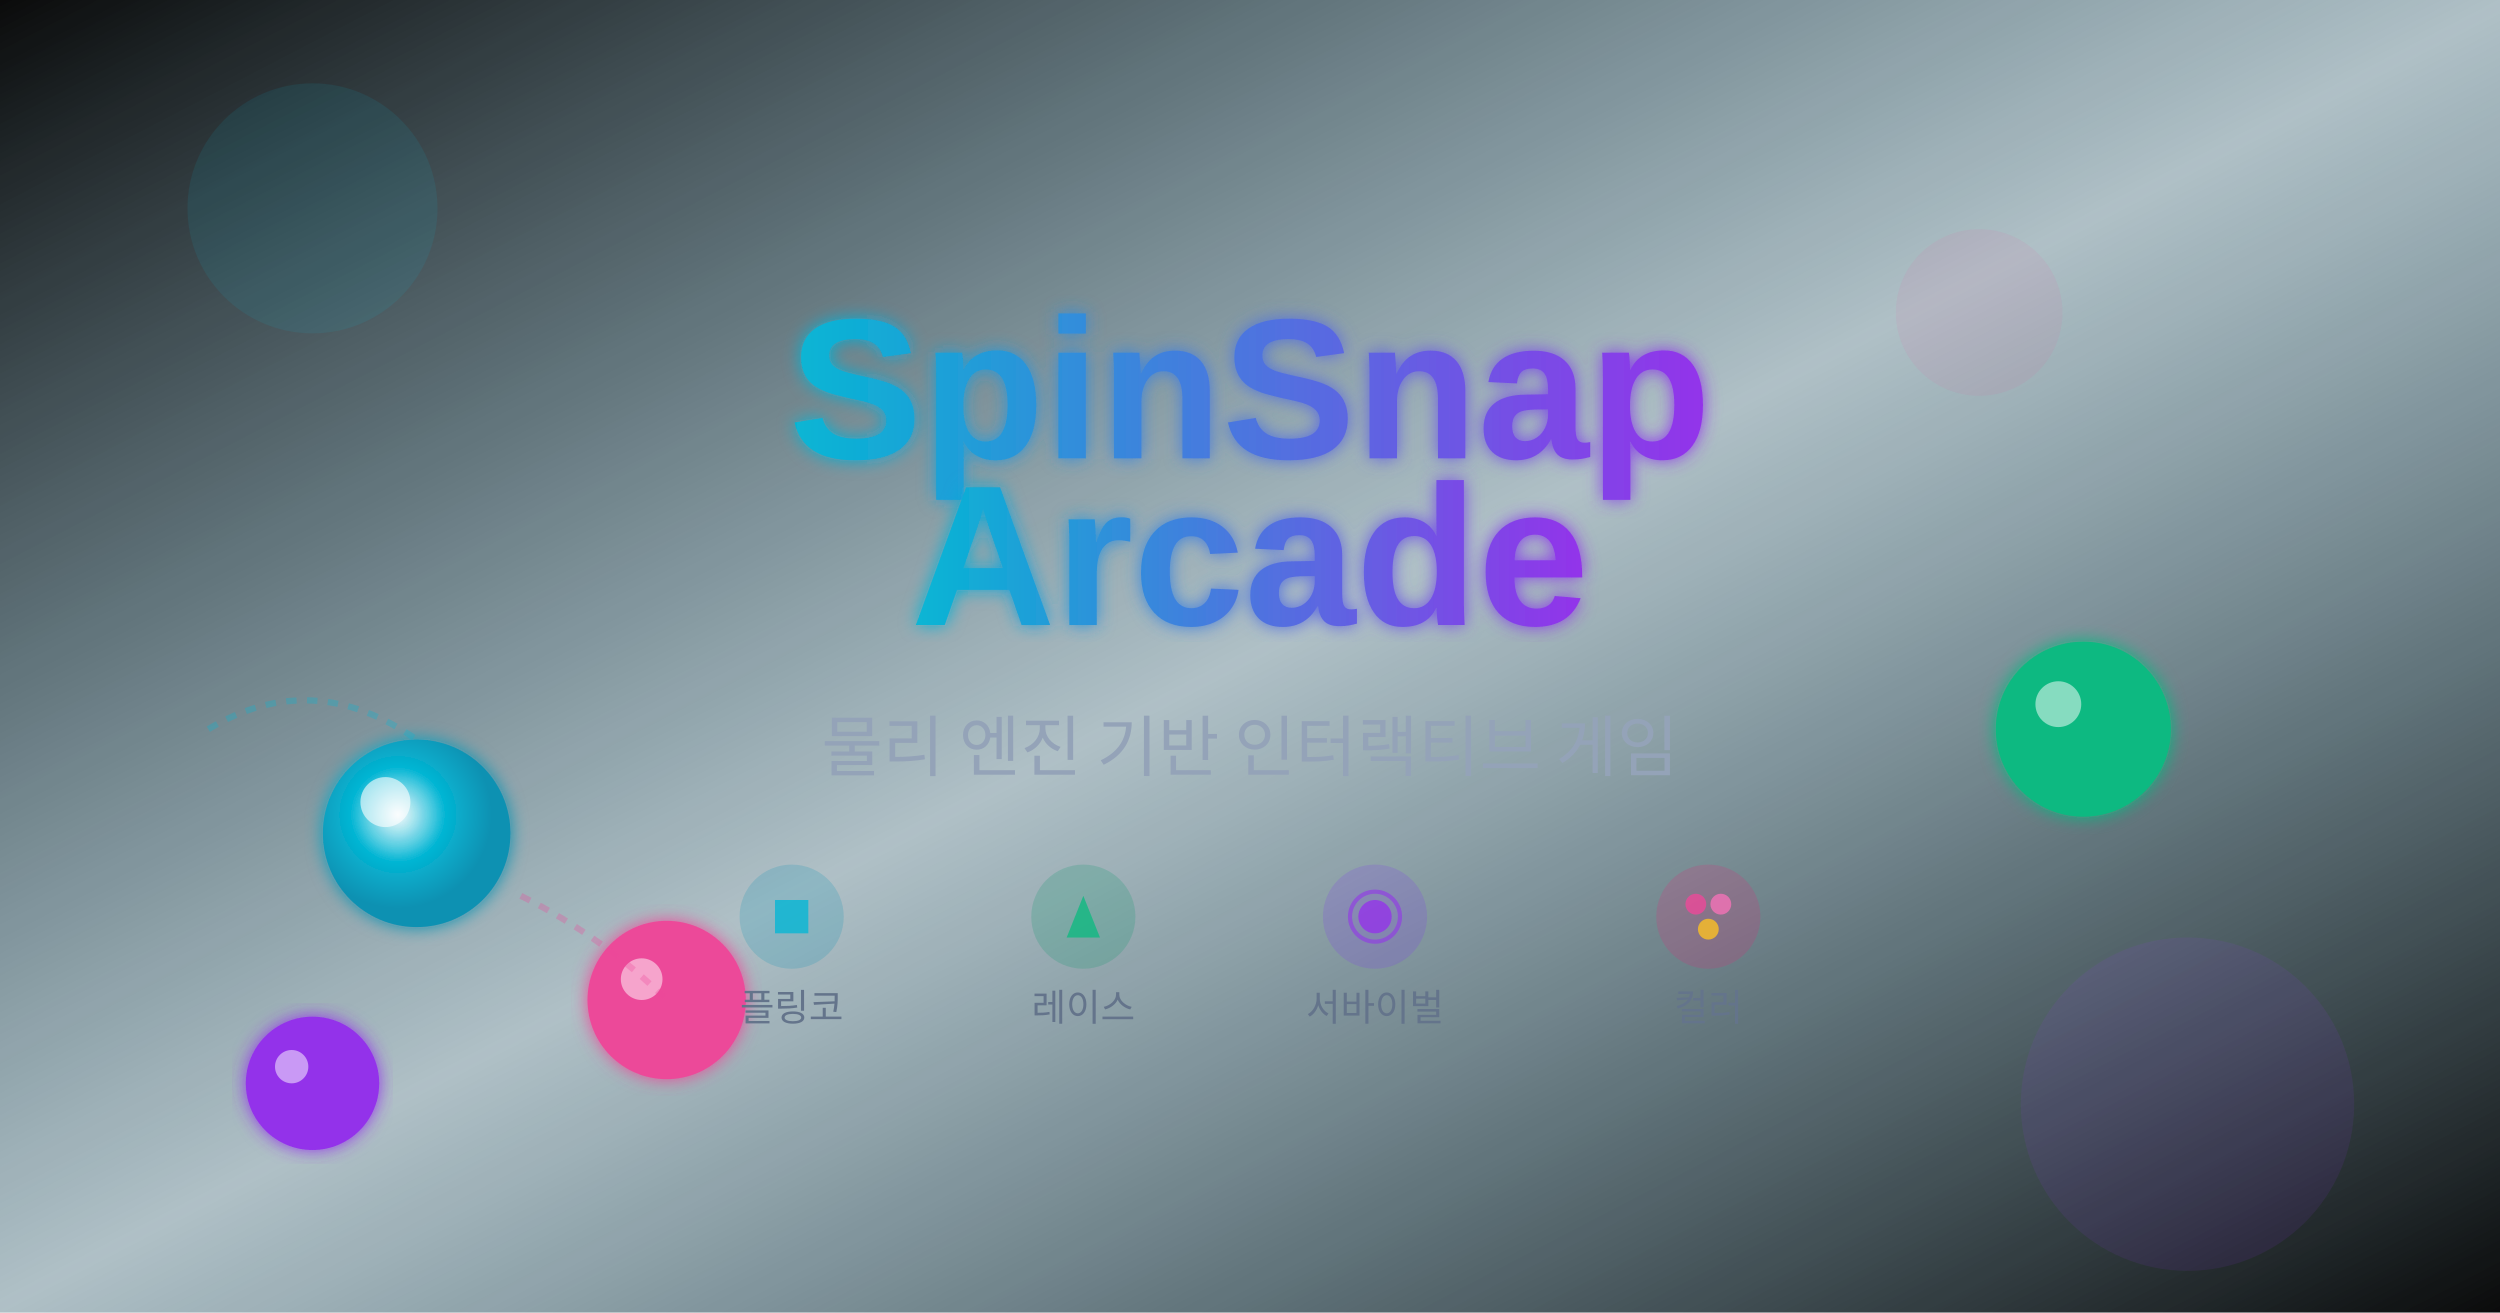
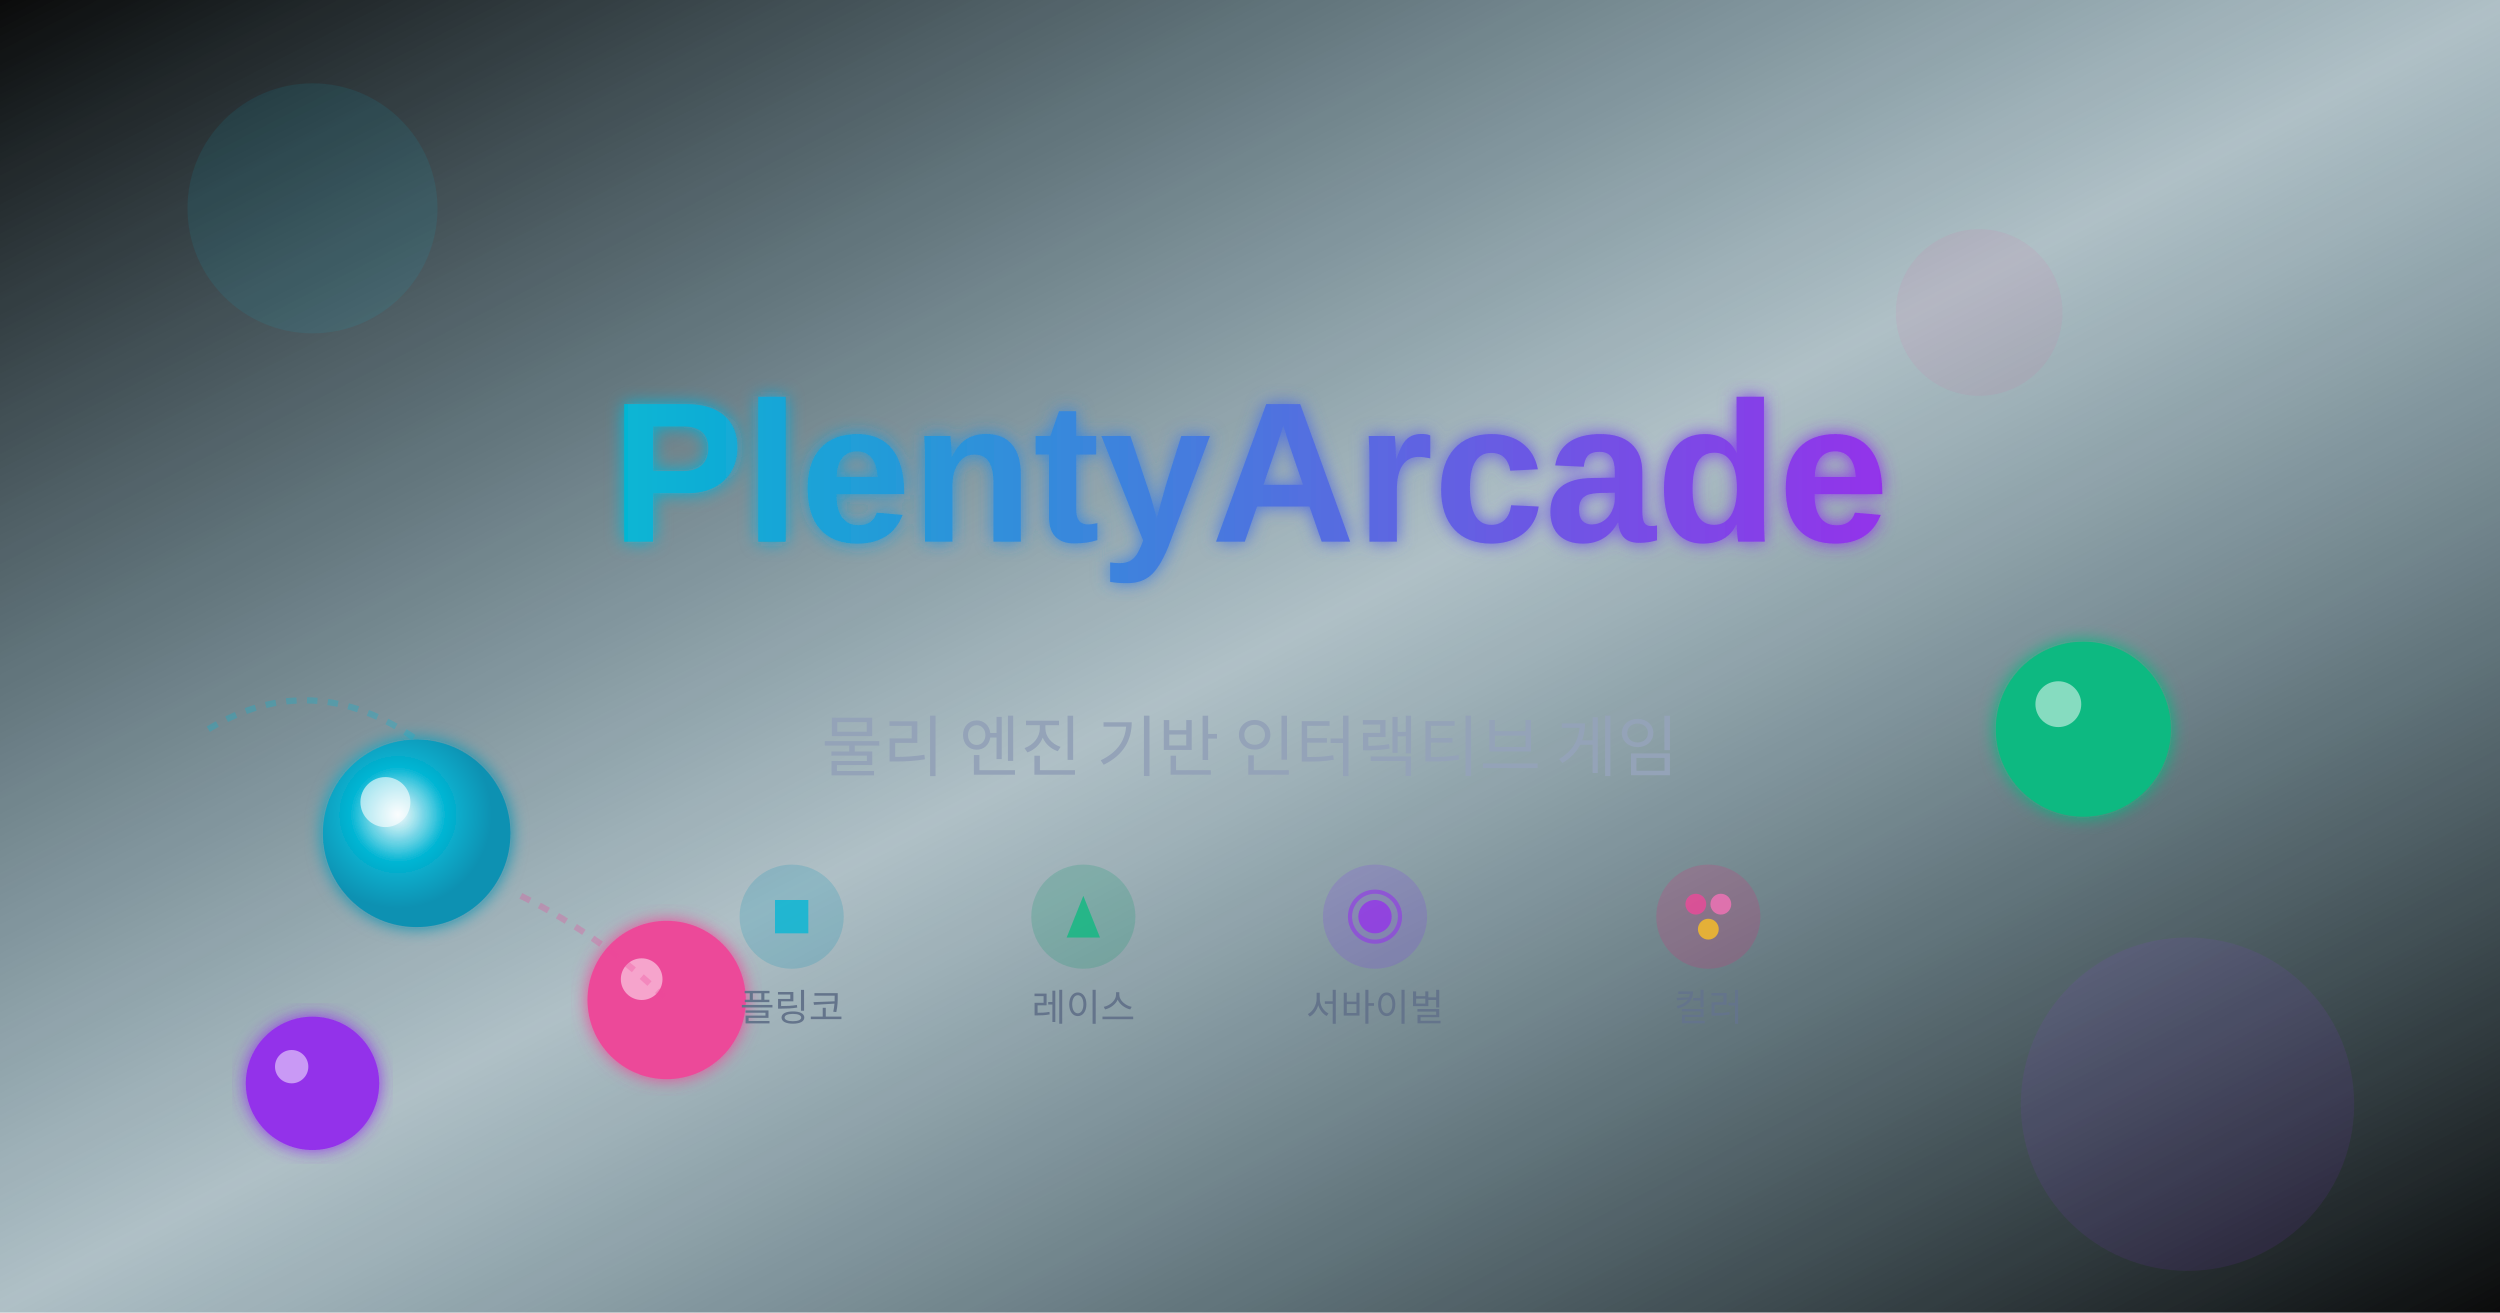
<svg xmlns="http://www.w3.org/2000/svg" width="1200" height="630">
  <defs>
    <linearGradient id="bgGrad" x1="0%" y1="0%" x2="100%" y2="100%">
      <stop offset="0%" style="stop-color:#0a0a0a;stop-opacity:1" />
      <stop offset="50%" style="stop-color:#164e63;stop-opacity:0.3" />
      <stop offset="100%" style="stop-color:#0a0a0a;stop-opacity:1" />
    </linearGradient>
    <linearGradient id="titleGrad" x1="0%" y1="0%" x2="100%" y2="0%">
      <stop offset="0%" style="stop-color:#06b6d4;stop-opacity:1" />
      <stop offset="100%" style="stop-color:#9333ea;stop-opacity:1" />
    </linearGradient>
    <filter id="glow">
      <feGaussianBlur stdDeviation="4" result="coloredBlur" />
      <feMerge>
        <feMergeNode in="coloredBlur" />
        <feMergeNode in="SourceGraphic" />
      </feMerge>
    </filter>
    <radialGradient id="ballGrad" cx="40%" cy="40%">
      <stop offset="0%" style="stop-color:#ffffff;stop-opacity:0.8" />
      <stop offset="50%" style="stop-color:#06b6d4;stop-opacity:1" />
      <stop offset="100%" style="stop-color:#0891b2;stop-opacity:1" />
    </radialGradient>
  </defs>
  <rect width="1200" height="630" fill="url(#bgGrad)" />
  <circle cx="150" cy="100" r="60" fill="#06b6d4" opacity="0.1" />
  <circle cx="1050" cy="530" r="80" fill="#9333ea" opacity="0.1" />
  <circle cx="950" cy="150" r="40" fill="#ec4899" opacity="0.08" />
  <circle cx="200" cy="400" r="45" fill="url(#ballGrad)" filter="url(#glow)" />
  <circle cx="185" cy="385" r="12" fill="#ffffff" opacity="0.6" />
  <circle cx="320" cy="480" r="38" fill="#ec4899" filter="url(#glow)" />
  <circle cx="308" cy="470" r="10" fill="#ffffff" opacity="0.5" />
  <circle cx="150" cy="520" r="32" fill="#9333ea" filter="url(#glow)" />
  <circle cx="140" cy="512" r="8" fill="#ffffff" opacity="0.5" />
  <circle cx="1000" cy="350" r="42" fill="#10b981" filter="url(#glow)" />
  <circle cx="988" cy="338" r="11" fill="#ffffff" opacity="0.5" />
  <path d="M 100 350 Q 150 320, 200 355" stroke="#06b6d4" stroke-width="3" fill="none" opacity="0.3" stroke-dasharray="5,5" />
  <path d="M 250 430 Q 290 450, 320 480" stroke="#ec4899" stroke-width="3" fill="none" opacity="0.3" stroke-dasharray="5,5" />
-   <text x="600" y="220" font-family="Arial, sans-serif" font-size="96" font-weight="900" fill="url(#titleGrad)" text-anchor="middle" filter="url(#glow)">
-     SpinSnap
-   </text>
-   <text x="600" y="300" font-family="Arial, sans-serif" font-size="96" font-weight="900" fill="url(#titleGrad)" text-anchor="middle" filter="url(#glow)">
-     Arcade
+   <text x="600" y="260" font-family="Arial, sans-serif" font-size="96" font-weight="900" fill="url(#titleGrad)" text-anchor="middle" filter="url(#glow)">
+     PlentyArcade
  </text>
  <text x="600" y="370" font-family="Arial, sans-serif" font-size="32" fill="#94a3b8" text-anchor="middle">
    물리 엔진 기반 인터랙티브 게임
  </text>
  <g transform="translate(380, 440)">
    <circle cx="0" cy="0" r="25" fill="#0891b2" opacity="0.2" />
    <rect x="-8" y="-8" width="16" height="16" fill="#06b6d4" opacity="0.8" />
    <text x="0" y="50" font-family="Arial, sans-serif" font-size="18" fill="#64748b" text-anchor="middle">플링코</text>
  </g>
  <g transform="translate(520, 440)">
    <circle cx="0" cy="0" r="25" fill="#059669" opacity="0.2" />
    <polygon points="0,-10 8,10 -8,10" fill="#10b981" opacity="0.8" />
    <text x="0" y="50" font-family="Arial, sans-serif" font-size="18" fill="#64748b" text-anchor="middle">레이스</text>
  </g>
  <g transform="translate(660, 440)">
    <circle cx="0" cy="0" r="25" fill="#7c3aed" opacity="0.2" />
    <circle cx="0" cy="0" r="8" fill="#9333ea" opacity="0.8" />
    <circle cx="0" cy="0" r="12" fill="none" stroke="#9333ea" stroke-width="2" opacity="0.6" />
    <text x="0" y="50" font-family="Arial, sans-serif" font-size="18" fill="#64748b" text-anchor="middle">서바이벌</text>
  </g>
  <g transform="translate(820, 440)">
    <circle cx="0" cy="0" r="25" fill="#db2777" opacity="0.2" />
    <circle cx="-6" cy="-6" r="5" fill="#ec4899" opacity="0.8" />
    <circle cx="6" cy="-6" r="5" fill="#f472b6" opacity="0.8" />
    <circle cx="0" cy="6" r="5" fill="#fbbf24" opacity="0.8" />
    <text x="0" y="50" font-family="Arial, sans-serif" font-size="18" fill="#64748b" text-anchor="middle">컬러</text>
  </g>
</svg>
